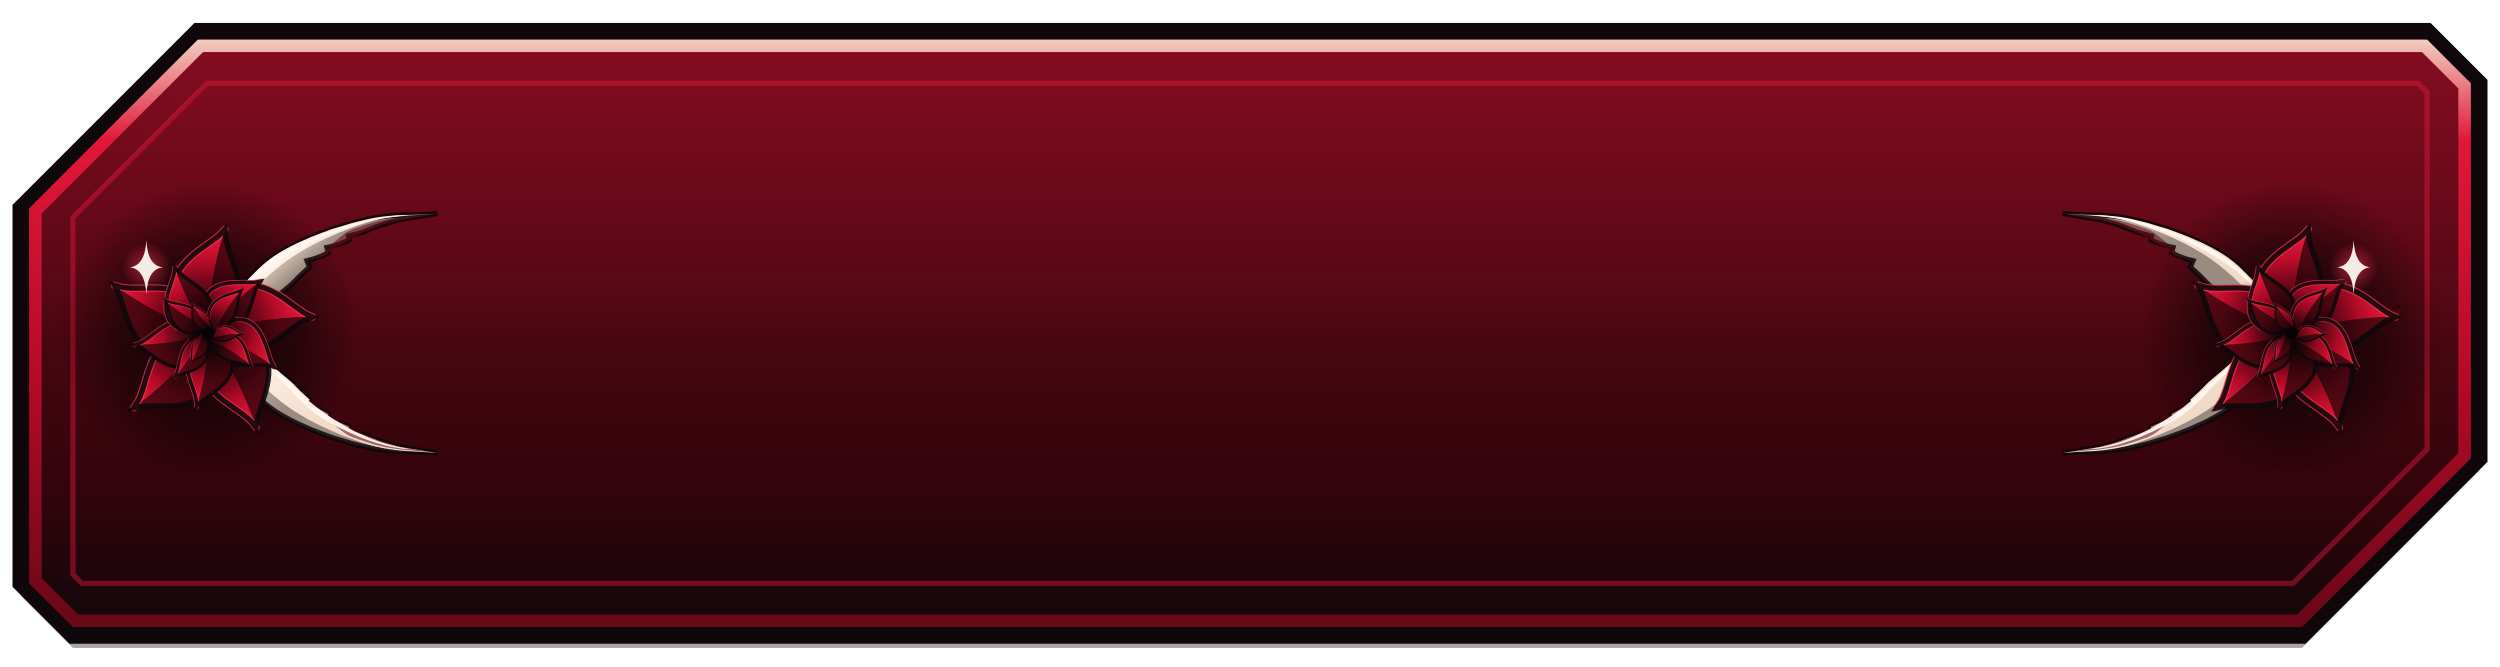
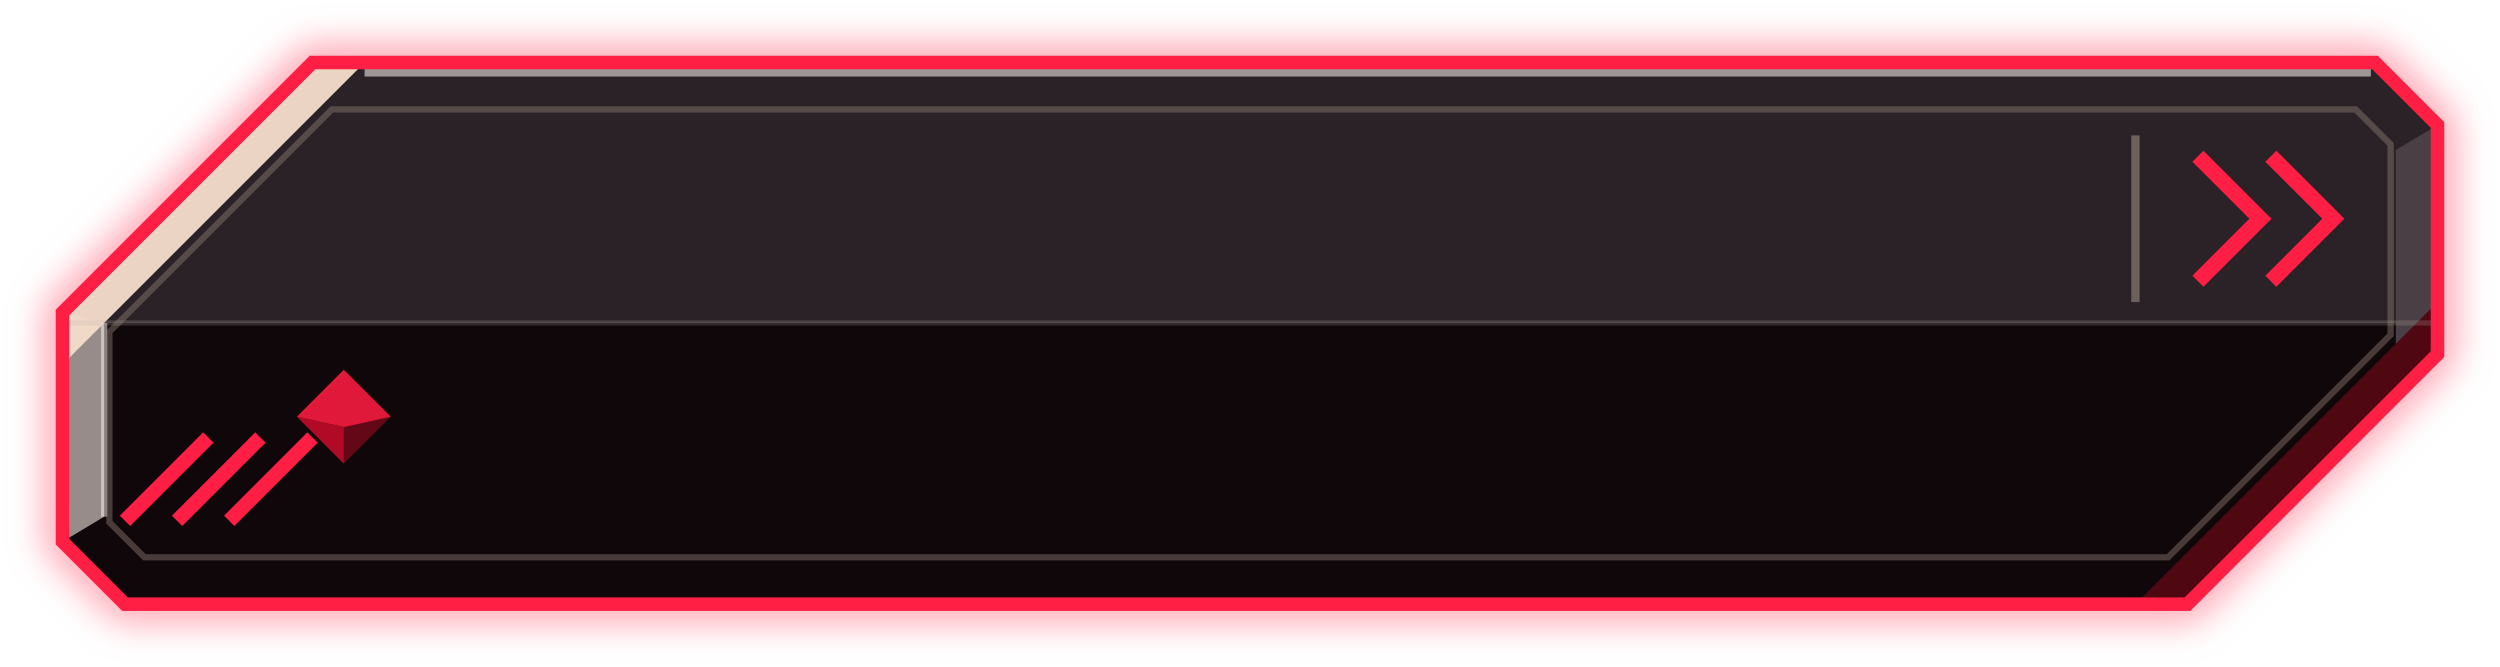
- <svg xmlns="http://www.w3.org/2000/svg" viewBox="0 0 240 64" width="240" height="64" fill="none">
+ <svg xmlns="http://www.w3.org/2000/svg" viewBox="0 0 240 64" width="240" height="64">
  <defs>
-     <linearGradient id="ruinous-button-plate-body1" gradientUnits="userSpaceOnUse" x1="0" y1="3" x2="0" y2="61">
-       <stop offset="0" stop-color="#640817" />
-       <stop offset="0.42" stop-color="#4f0712" />
-       <stop offset="0.75" stop-color="#34040c" />
-       <stop offset="1" stop-color="#10070a" />
-     </linearGradient>
-     <linearGradient id="ruinous-button-plate-sheen2" gradientUnits="userSpaceOnUse" x1="0" y1="3" x2="0" y2="34">
-       <stop offset="0" stop-color="#e0183a" stop-opacity="0.28" />
-       <stop offset="1" stop-color="#e0183a" stop-opacity="0" />
-     </linearGradient>
-     <linearGradient id="ruinous-button-plate-rim3" gradientUnits="userSpaceOnUse" x1="0" y1="3" x2="0" y2="61">
-       <stop offset="0" stop-color="#f4dccb" />
-       <stop offset="0.18" stop-color="#e0183a" />
-       <stop offset="0.6" stop-color="#b10a27" />
-       <stop offset="1" stop-color="#640817" />
-     </linearGradient>
-     <radialGradient id="ruinous-button-plate-pool" cx="0.5" cy="0.5" r="0.5">
-       <stop offset="0" stop-color="#070304" stop-opacity="0.85" />
-       <stop offset="0.55" stop-color="#070304" stop-opacity="0.55" />
-       <stop offset="1" stop-color="#070304" stop-opacity="0" />
-     </radialGradient>
-     <linearGradient id="ruinous-button-plate-bl4" gradientUnits="userSpaceOnUse" x1="29.29" y1="21.89" x2="34.07" y2="27.4">
-       <stop offset="0" stop-color="#fff7f0" />
-       <stop offset="0.55" stop-color="#f4dccb" />
-       <stop offset="1" stop-color="#e8d6c4" />
-     </linearGradient>
-     <linearGradient id="ruinous-button-plate-bs5" gradientUnits="userSpaceOnUse" x1="29.29" y1="21.89" x2="34.07" y2="27.4">
-       <stop offset="0" stop-color="#e8d6c4" />
-       <stop offset="0.4" stop-color="#9a8a80" />
-       <stop offset="1" stop-color="#9a8a80" />
-     </linearGradient>
-     <linearGradient id="ruinous-button-plate-bl6" gradientUnits="userSpaceOnUse" x1="23.7" y1="30.98" x2="37.78" y2="47.17">
-       <stop offset="0" stop-color="#fff7f0" />
-       <stop offset="0.55" stop-color="#f4dccb" />
-       <stop offset="1" stop-color="#e8d6c4" />
-     </linearGradient>
-     <linearGradient id="ruinous-button-plate-bs7" gradientUnits="userSpaceOnUse" x1="23.7" y1="30.98" x2="37.78" y2="47.17">
-       <stop offset="0" stop-color="#e8d6c4" />
-       <stop offset="0.4" stop-color="#9a8a80" />
-       <stop offset="1" stop-color="#9a8a80" />
-     </linearGradient>
-     <linearGradient id="ruinous-button-plate-pg-lit" x1="0" y1="1" x2="0" y2="0">
-       <stop offset="0" stop-color="#34040c" />
-       <stop offset="0.3" stop-color="#640817" />
-       <stop offset="0.66" stop-color="#b10a27" />
-       <stop offset="0.9" stop-color="#e0183a" />
-       <stop offset="1" stop-color="#ff3653" />
-     </linearGradient>
-     <linearGradient id="ruinous-button-plate-pg-shd" x1="0" y1="1" x2="0" y2="0">
-       <stop offset="0" stop-color="#070304" />
-       <stop offset="0.35" stop-color="#34040c" />
-       <stop offset="0.75" stop-color="#4f0712" />
-       <stop offset="1" stop-color="#640817" />
-     </linearGradient>
-     <path id="ruinous-button-plate-bl" d="M0 0Q-9.64-7.37-14.17-11.26T-22.23-19.2T-28.09-27.36T-31.59-35.58T-32.71-43.72T-31.58-51.63Q-30.47-55.51-28.39-59.21T-23.39-66.38T-16.93-73.11T-9.41-79.39T-1.33-85.3T6.62-91.01Q10.46-93.85 13.23-96.92L16-100Q13.8-92.86 12.78-89.29T10.82-82.14T9.02-75T7.39-67.86T5.92-60.71T4.61-53.57Q4-50 3.47-46.43T2.49-39.29T1.67-32.14T1.02-25T0.53-17.86T0.2-10.71Q0.08-7.14 0.04-3.57L0 0Z" />
-     <path id="ruinous-button-plate-br" d="M0 0Q0.08-7.14 0.2-10.71T0.53-17.86T1.02-25T1.67-32.14T2.49-39.29T3.47-46.43Q4-50 4.61-53.57T5.92-60.71T7.39-67.86T9.02-75T10.82-82.14T12.78-89.29Q13.8-92.86 14.9-96.43L16-100Q16.21-92.14 17.23-88.04T19.61-79.86T22.36-71.82T25-64.06T27.14-56.61T28.51-49.49Q28.96-46.01 28.85-42.66T27.98-36.08T25.76-29.65T22.1-23.29T17.01-16.88T10.62-10.32Q7.12-6.98 3.56-3.49L0 0Z" />
-     <path id="ruinous-button-plate-bo" d="M0 0Q-9.64-7.37-14.17-11.26T-22.23-19.2T-28.09-27.36T-31.59-35.58T-32.71-43.72T-31.58-51.63Q-30.47-55.51-28.39-59.21T-23.39-66.38T-16.93-73.11T-9.41-79.39T-1.33-85.3T6.62-91.01Q10.46-93.85 13.23-96.92L16-100Q16.21-92.14 17.23-88.04T19.61-79.86T22.36-71.82T25-64.06T27.14-56.61T28.51-49.49Q28.96-46.01 28.85-42.66T27.98-36.08T25.76-29.65T22.1-23.29T17.01-16.88T10.62-10.32Q7.12-6.98 3.56-3.49L0 0Z" stroke="#10070a" stroke-width="5" stroke-opacity="0.9" />
-     <g id="ruinous-button-plate-ba">
-       <use href="#ruinous-button-plate-bl" fill="url(#ruinous-button-plate-pg-lit)" />
-       <use href="#ruinous-button-plate-br" fill="url(#ruinous-button-plate-pg-shd)" />
-       <path d="M-30.44-31.47Q-32.73-39.69-32.71-43.72T-31.58-51.63T-28.39-59.21T-23.39-66.38T-16.93-73.11T-9.41-79.39Q-5.43-82.42-1.33-85.3T6.62-91.01T13.23-96.92L16-100" stroke="#ff3653" stroke-width="7" stroke-opacity="0.75" stroke-linecap="round" />
-       <use href="#ruinous-button-plate-bo" />
-     </g>
-     <g id="ruinous-button-plate-bb">
-       <use href="#ruinous-button-plate-bl" fill="url(#ruinous-button-plate-pg-shd)" />
-       <use href="#ruinous-button-plate-br" fill="url(#ruinous-button-plate-pg-lit)" />
-       <path d="M24.3-26.47Q27.22-32.84 27.98-36.08T28.85-42.66T28.51-49.49T27.14-56.61T25-64.06T22.36-71.82Q20.96-75.78 19.61-79.86T17.23-88.04T16.11-96.07L16-100" stroke="#ff3653" stroke-width="7" stroke-opacity="0.75" stroke-linecap="round" />
-       <use href="#ruinous-button-plate-bo" />
-     </g>
-     <radialGradient id="ruinous-button-plate-occl" cx="0.5" cy="0.5" r="0.5">
-       <stop offset="0" stop-color="#070304" stop-opacity="0.55" />
-       <stop offset="0.6" stop-color="#070304" stop-opacity="0.3" />
-       <stop offset="1" stop-color="#070304" stop-opacity="0" />
-     </radialGradient>
-     <path id="ruinous-button-plate-sl" d="M0 0Q-6.66-7.34-10.03-11.21T-16.12-19.1T-20.72-27.23T-23.57-35.46T-24.58-43.65T-23.77-51.64Q-22.91-55.58-21.21-59.34T-17.06-66.63T-11.53-73.46T-4.89-79.81T2.51-85.72T10.12-91.34Q13.91-94.1 16.95-97.05L20-100Q17.24-92.86 15.97-89.29T13.52-82.14T11.28-75T9.23-67.86T7.4-60.71T5.77-53.57Q5-50 4.34-46.43T3.11-39.29T2.09-32.14T1.28-25T0.66-17.86T0.26-10.71Q0.1-7.14 0.05-3.57L0 0Z" />
-     <path id="ruinous-button-plate-sr" d="M0 0Q0.1-7.14 0.26-10.71T0.66-17.86T1.28-25T2.09-32.14T3.11-39.29T4.34-46.43Q5-50 5.77-53.57T7.4-60.71T9.23-67.86T11.28-75T13.52-82.14T15.97-89.29Q17.24-92.86 18.62-96.43L20-100Q19.47-92.03 19.87-87.92T20.86-79.76T22.05-71.79T23.08-64.12T23.71-56.77T23.75-49.73Q23.61-46.28 23.07-42.95T21.57-36.38T19.2-29.93T15.94-23.51T11.85-17.03T7.11-10.39Q4.61-7.01 2.3-3.51L0 0Z" />
-     <path id="ruinous-button-plate-so" d="M0 0Q-6.66-7.34-10.03-11.21T-16.12-19.1T-20.72-27.23T-23.57-35.46T-24.58-43.65T-23.77-51.64Q-22.91-55.58-21.21-59.34T-17.06-66.63T-11.53-73.46T-4.89-79.81T2.51-85.72T10.12-91.34Q13.91-94.1 16.95-97.05L20-100Q19.47-92.03 19.87-87.92T20.86-79.76T22.05-71.79T23.08-64.12T23.71-56.77T23.75-49.73Q23.61-46.28 23.07-42.95T21.57-36.38T19.2-29.93T15.94-23.51T11.85-17.03T7.11-10.39Q4.61-7.01 2.3-3.51L0 0Z" stroke="#10070a" stroke-width="5" stroke-opacity="0.9" />
-     <g id="ruinous-button-plate-sa">
-       <use href="#ruinous-button-plate-sl" fill="url(#ruinous-button-plate-pg-lit)" />
-       <use href="#ruinous-button-plate-sr" fill="url(#ruinous-button-plate-pg-shd)" />
-       <path d="M-22.6-31.34Q-24.54-39.58-24.58-43.65T-23.77-51.64T-21.21-59.34T-17.06-66.63T-11.53-73.46T-4.89-79.81Q-1.32-82.87 2.51-85.72T10.12-91.34T16.95-97.05L20-100" stroke="#ff3653" stroke-width="7" stroke-opacity="0.75" stroke-linecap="round" />
-       <use href="#ruinous-button-plate-so" />
-     </g>
-     <g id="ruinous-button-plate-sb">
-       <use href="#ruinous-button-plate-sl" fill="url(#ruinous-button-plate-pg-shd)" />
-       <use href="#ruinous-button-plate-sr" fill="url(#ruinous-button-plate-pg-lit)" />
-       <path d="M17.79-26.73Q20.61-33.13 21.57-36.38T23.07-42.95T23.75-49.73T23.71-56.77T23.08-64.12T22.05-71.79Q21.46-75.71 20.86-79.76T19.87-87.92T19.73-96.02L20-100" stroke="#ff3653" stroke-width="7" stroke-opacity="0.75" stroke-linecap="round" />
-       <use href="#ruinous-button-plate-so" />
-     </g>
-     <radialGradient id="ruinous-button-plate-glint" cx="0.5" cy="0.5" r="0.5">
-       <stop offset="0" stop-color="#fff7f0" stop-opacity="0.9" />
-       <stop offset="0.25" stop-color="#ff3653" stop-opacity="0.45" />
-       <stop offset="1" stop-color="#ff3653" stop-opacity="0" />
-     </radialGradient>
-     <linearGradient id="ruinous-button-plate-bl8" gradientUnits="userSpaceOnUse" x1="202.22" y1="16.83" x2="216.3" y2="33.02">
-       <stop offset="0" stop-color="#fff7f0" />
-       <stop offset="0.55" stop-color="#f4dccb" />
-       <stop offset="1" stop-color="#e8d6c4" />
-     </linearGradient>
-     <linearGradient id="ruinous-button-plate-bs9" gradientUnits="userSpaceOnUse" x1="202.22" y1="16.83" x2="216.3" y2="33.02">
-       <stop offset="0" stop-color="#e8d6c4" />
-       <stop offset="0.4" stop-color="#9a8a80" />
-       <stop offset="1" stop-color="#9a8a80" />
-     </linearGradient>
-     <linearGradient id="ruinous-button-plate-bl10" gradientUnits="userSpaceOnUse" x1="205.93" y1="36.6" x2="210.71" y2="42.11">
-       <stop offset="0" stop-color="#fff7f0" />
-       <stop offset="0.55" stop-color="#f4dccb" />
-       <stop offset="1" stop-color="#e8d6c4" />
-     </linearGradient>
-     <linearGradient id="ruinous-button-plate-bs11" gradientUnits="userSpaceOnUse" x1="205.93" y1="36.6" x2="210.71" y2="42.11">
-       <stop offset="0" stop-color="#e8d6c4" />
-       <stop offset="0.4" stop-color="#9a8a80" />
-       <stop offset="1" stop-color="#9a8a80" />
-     </linearGradient>
+     <filter id="ruinous-button-plate-glow" filterUnits="userSpaceOnUse" x="-10" y="-10" width="260" height="84" color-interpolation-filters="sRGB">
+       <feGaussianBlur stdDeviation="1.8" />
+     </filter>
  </defs>
-   <path d="M19 3L233 3L238 8L238 44L221 61L7 61L2 56L2 20Z" fill="#070304" fill-opacity="0.35" transform="translate(0 1.2)" />
-   <path d="M19 3L233 3L238 8L238 44L221 61L7 61L2 56L2 20Z" fill="url(#ruinous-button-plate-body1)" stroke="#10070a" stroke-width="1.6" stroke-linejoin="miter" />
-   <path d="M19.27 4.6L232.73 4.6L236.4 8.27L236.4 34L3.6 34L3.6 20.27Z" fill="url(#ruinous-button-plate-sheen2)" />
-   <path d="M19.24 4.4L232.76 4.4L236.6 8.24L236.6 43.76L220.76 59.6L7.24 59.6L3.4 55.76L3.4 20.24Z" stroke="url(#ruinous-button-plate-rim3)" stroke-width="1.2" stroke-linejoin="miter" />
-   <path d="M19.86 8L232.14 8L233 8.86L233 43.14L220.14 56L7.86 56L7 55.14L7 20.86Z" stroke="#e0183a" stroke-width="0.5" stroke-opacity="0.45" stroke-linejoin="miter" />
-   <circle cx="20" cy="32" r="14.4" fill="url(#ruinous-button-plate-pool)" />
-   <path d="M20.8 30.17Q21.41 29.51 21.71 29.17T22.31 28.49T22.92 27.81T23.54 27.12T24.18 26.45T24.85 25.78Q25.19 25.45 25.56 25.15T26.34 24.57T27.18 24.05T28.03 23.59T28.9 23.18T29.77 22.79Q30.2 22.61 30.64 22.45T31.52 22.12T32.41 21.83T33.31 21.56T34.2 21.31T35.11 21.09Q35.56 20.98 36.02 20.9T36.95 20.77T37.88 20.68T38.8 20.64T39.72 20.62T40.63 20.59Q41.09 20.57 41.54 20.54L42 20.5Q41.1 20.65 40.64 20.72T39.74 20.87T38.84 21.02T37.95 21.21T37.08 21.45T36.24 21.73Q35.82 21.89 35.71 21.94L35.59 21.99Q35.08 22.2 34.81 22.29T34.28 22.45T33.73 22.6L33.46 22.66L33.51 23.04L33.51 23.04Q33 23.28 32.74 23.37T32.21 23.55T31.67 23.7L31.39 23.76L31.53 24.26L31.53 24.26Q31.05 24.52 30.8 24.62T30.28 24.81T29.74 24.96L29.47 25.03L29.72 25.64Q29.14 26.16 28.84 26.45T28.27 27.03T27.66 27.59T27.01 28.13T26.36 28.7T25.69 29.28Q25.35 29.58 25 29.87T24.3 30.47T23.58 31.06T22.84 31.65L22.46 31.94Z" fill="url(#ruinous-button-plate-bs5)" stroke="#10070a" stroke-width="0.5" stroke-opacity="0.85" stroke-miterlimit="10" />
-   <path d="M20.8 30.17Q21.41 29.51 21.71 29.17T22.31 28.49T22.92 27.81T23.54 27.12T24.18 26.45T24.85 25.78Q25.19 25.45 25.56 25.15T26.34 24.57T27.18 24.05T28.03 23.59T28.9 23.18T29.77 22.79Q30.2 22.61 30.64 22.45T31.52 22.12T32.41 21.83T33.31 21.56T34.2 21.31T35.11 21.09Q35.56 20.98 36.02 20.9T36.95 20.77T37.88 20.68T38.8 20.64T39.72 20.62T40.63 20.59Q41.09 20.57 41.54 20.54L42 20.5Q41.09 20.59 40.63 20.61T39.72 20.66T38.81 20.71T37.89 20.8T36.98 20.94T36.09 21.13Q35.64 21.24 35.2 21.38T34.33 21.67T33.47 21.98T32.61 22.31T31.77 22.67T30.93 23.05Q30.52 23.25 30.11 23.46T29.31 23.9T28.52 24.37T27.75 24.87T27.01 25.42T26.3 26Q25.95 26.3 25.61 26.61T24.95 27.24T24.29 27.88T23.65 28.53T23.01 29.18T22.36 29.83Q22.03 30.15 21.7 30.46L21.37 30.77Z" fill="url(#ruinous-button-plate-bl4)" />
-   <path d="M30.25 25.2Q30.63 24.91 30.83 24.76T31.23 24.47T31.64 24.19T32.06 23.91T32.49 23.64T32.92 23.38Q33.13 23.25 33.35 23.13T33.8 22.89T34.24 22.65T34.7 22.42T35.15 22.2T35.61 21.98Q35.84 21.88 36.07 21.79T36.54 21.61T37.02 21.46T37.5 21.32T38 21.2T38.5 21.09Q38.75 21.04 39 20.99T39.51 20.9T40.02 20.82T40.53 20.74T41.04 20.66L41.3 20.62Q41.3 20.62 41.04 20.63T40.52 20.67T40.01 20.71T39.5 20.76T38.98 20.8T38.47 20.86Q38.22 20.89 37.96 20.92T37.45 21T36.95 21.09T36.45 21.19T35.95 21.32T35.46 21.47Q35.21 21.55 34.97 21.63T34.48 21.8T34 21.97T33.53 22.17T33.08 22.44T32.66 22.76Q32.45 22.93 32.25 23.1T31.86 23.46T31.47 23.83T31.1 24.21T30.75 24.6T30.41 25.01L30.25 25.21Z" fill="#640817" fill-opacity="0.55" />
-   <path d="M22.79 28.17Q23.55 27.33 23.94 26.91T24.75 26.09T25.62 25.3T26.59 24.59T27.61 23.99T28.67 23.45Q29.2 23.2 29.73 22.97T30.8 22.52T31.88 22.12T32.97 21.76T34.07 21.43T35.18 21.14Q35.74 21 36.31 20.91T37.45 20.76T38.58 20.68L39.15 20.65Q39.16 20.7 38.59 20.75T37.46 20.85T36.34 21.03T35.23 21.29T34.14 21.61T33.06 21.97Q32.52 22.15 31.99 22.36T30.93 22.79T29.89 23.26T28.86 23.78T27.85 24.35T26.86 24.95Q26.36 25.26 25.89 25.61T24.98 26.33T24.1 27.08T23.23 27.81L22.79 28.17Z" fill="#fff7f0" fill-opacity="0.95" />
-   <path d="M20.8 33.83Q21.41 34.49 21.71 34.83T22.31 35.51T22.92 36.19T23.54 36.88T24.18 37.55T24.85 38.22Q25.19 38.55 25.56 38.85T26.34 39.43T27.18 39.95T28.03 40.41T28.9 40.82T29.77 41.21Q30.2 41.39 30.64 41.55T31.52 41.88T32.41 42.17T33.31 42.44T34.2 42.69T35.11 42.91Q35.56 43.02 36.02 43.1T36.95 43.23T37.88 43.32T38.8 43.36T39.72 43.38T40.63 43.41Q41.09 43.43 41.54 43.46L42 43.5Q41.1 43.35 40.64 43.28T39.74 43.13T38.84 42.98T37.95 42.79T37.08 42.55T36.24 42.27Q35.82 42.11 35.71 42.06L35.59 42.01Q35.08 41.8 34.81 41.71T34.28 41.55T33.73 41.4L33.46 41.34L33.51 40.96L33.51 40.96Q33 40.72 32.74 40.63T32.21 40.45T31.67 40.3L31.39 40.24L31.53 39.74L31.53 39.74Q31.05 39.48 30.8 39.38T30.28 39.19T29.74 39.04L29.47 38.97L29.72 38.36Q29.14 37.84 28.84 37.55T28.27 36.97T27.66 36.41T27.01 35.87T26.36 35.3T25.69 34.72Q25.35 34.42 25 34.13T24.3 33.53T23.58 32.94T22.84 32.35L22.46 32.06Z" fill="url(#ruinous-button-plate-bs7)" stroke="#10070a" stroke-width="0.5" stroke-opacity="0.85" stroke-miterlimit="10" />
-   <path d="M21.37 33.23Q22.03 33.85 22.36 34.17T23.01 34.82T23.65 35.47T24.29 36.12T24.95 36.76T25.61 37.39Q25.95 37.7 26.3 38T27.01 38.58T27.75 39.13T28.52 39.63T29.31 40.1T30.11 40.54Q30.52 40.75 30.93 40.95T31.77 41.33T32.61 41.69T33.47 42.02T34.33 42.33T35.2 42.62Q35.64 42.76 36.09 42.87T36.98 43.06T37.89 43.2T38.81 43.29T39.72 43.34T40.63 43.39Q41.09 43.41 41.55 43.46L42 43.5Q41.1 43.35 40.64 43.28T39.74 43.13T38.84 42.98T37.95 42.79T37.08 42.55T36.24 42.27Q35.82 42.11 35.71 42.06L35.59 42.01Q35.08 41.8 34.81 41.71T34.28 41.55T33.73 41.4L33.46 41.34L33.51 40.96L33.51 40.96Q33 40.72 32.74 40.63T32.21 40.45T31.67 40.3L31.39 40.24L31.53 39.74L31.53 39.74Q31.05 39.48 30.8 39.38T30.28 39.19T29.74 39.04L29.47 38.97L29.72 38.36Q29.14 37.84 28.84 37.55T28.27 36.97T27.66 36.41T27.01 35.87T26.36 35.3T25.69 34.72Q25.35 34.42 25 34.13T24.3 33.53T23.58 32.94T22.84 32.35L22.46 32.06Z" fill="url(#ruinous-button-plate-bl6)" />
-   <path d="M30.25 38.8Q30.63 39.09 30.83 39.24T31.23 39.53T31.64 39.81T32.06 40.09T32.49 40.36T32.92 40.62Q33.13 40.75 33.35 40.87T33.8 41.11T34.24 41.35T34.7 41.58T35.15 41.8T35.61 42.02Q35.84 42.12 36.07 42.21T36.54 42.39T37.02 42.54T37.5 42.68T38 42.8T38.5 42.91Q38.75 42.96 39 43.01T39.51 43.1T40.02 43.18T40.53 43.26T41.04 43.34L41.3 43.38Q41.3 43.38 41.04 43.37T40.52 43.33T40.01 43.29T39.5 43.24T38.98 43.2T38.47 43.14Q38.22 43.11 37.96 43.08T37.45 43T36.95 42.91T36.45 42.81T35.95 42.68T35.46 42.53Q35.21 42.45 34.97 42.37T34.48 42.2T34 42.03T33.53 41.83T33.08 41.56T32.66 41.24Q32.45 41.07 32.25 40.9T31.86 40.54T31.47 40.17T31.1 39.79T30.75 39.4T30.41 38.99L30.25 38.79Z" fill="#640817" fill-opacity="0.55" />
-   <path d="M24.63 34.01Q25.49 34.74 25.9 35.1T26.72 35.81T27.52 36.49T28.28 37.19T29.01 37.91T29.8 38.61Q30.21 38.96 30.65 39.28T31.54 39.92T32.47 40.51T33.43 41.07T34.42 41.58T35.43 42.04Q35.94 42.26 36.46 42.43T37.53 42.74T38.62 42.97L39.17 43.07Q39.17 43.15 38.61 43.07T37.5 42.88T36.42 42.61T35.36 42.27T34.32 41.86T33.3 41.41Q32.79 41.17 32.3 40.92T31.32 40.39T30.39 39.78T29.53 39.08T28.73 38.34T27.99 37.56Q27.64 37.16 27.26 36.8T26.5 36.05T25.74 35.27T25 34.44L24.63 34.01Z" fill="#fff7f0" fill-opacity="0.95" />
-   <use href="#ruinous-button-plate-ba" transform="translate(20 32) rotate(0) scale(0.1 0.1)" />
-   <use href="#ruinous-button-plate-ba" transform="translate(20 32) rotate(72) scale(0.1 0.1)" />
-   <use href="#ruinous-button-plate-bb" transform="translate(20 32) rotate(144) scale(0.1 0.1)" />
-   <use href="#ruinous-button-plate-bb" transform="translate(20 32) rotate(216) scale(0.1 0.1)" />
-   <use href="#ruinous-button-plate-bb" transform="translate(20 32) rotate(288) scale(0.1 0.1)" />
-   <circle cx="20" cy="32" r="6.75" fill="url(#ruinous-button-plate-occl)" />
-   <use href="#ruinous-button-plate-ba" transform="translate(20 32) rotate(36) scale(0.07 0.07)" />
-   <use href="#ruinous-button-plate-ba" transform="translate(20 32) rotate(108) scale(0.07 0.07)" />
-   <use href="#ruinous-button-plate-bb" transform="translate(20 32) rotate(180) scale(0.07 0.07)" />
-   <use href="#ruinous-button-plate-bb" transform="translate(20 32) rotate(252) scale(0.07 0.07)" />
-   <use href="#ruinous-button-plate-ba" transform="translate(20 32) rotate(324) scale(0.07 0.07)" />
-   <circle cx="20" cy="32" r="4.38" fill="url(#ruinous-button-plate-occl)" />
-   <use href="#ruinous-button-plate-sa" transform="translate(20.54 32.2) rotate(20) scale(0.05 0.05)" />
-   <use href="#ruinous-button-plate-sa" transform="translate(19.8 32.54) rotate(110) scale(0.05 0.05)" />
-   <use href="#ruinous-button-plate-sb" transform="translate(19.46 31.8) rotate(200) scale(0.05 0.05)" />
-   <use href="#ruinous-button-plate-sb" transform="translate(20.2 31.46) rotate(290) scale(0.05 0.05)" />
-   <circle cx="20" cy="32" r="2.55" fill="url(#ruinous-button-plate-occl)" />
-   <use href="#ruinous-button-plate-sa" transform="translate(20.2 32.54) rotate(70) scale(0.03 0.03)" />
-   <use href="#ruinous-button-plate-sb" transform="translate(19.43 31.9) rotate(190) scale(0.03 0.03)" />
-   <use href="#ruinous-button-plate-sb" transform="translate(20.37 31.56) rotate(310) scale(0.03 0.03)" />
-   <circle cx="20" cy="32" r="0.58" fill="#070304" />
-   <g opacity="0.95">
-     <circle cx="14.05" cy="25.66" r="2.34" fill="url(#ruinous-button-plate-glint)" />
-     <path d="M14.05 23.06Q14.17 25.54 15.66 25.66Q14.17 25.79 14.05 28.26Q13.92 25.79 12.44 25.66Q13.92 25.54 14.05 23.06Z" fill="#fff7f0" />
+   <g filter="url(#ruinous-button-plate-glow)" opacity="0.55">
+     <path d="M30 6L228 6L234 12L234 34L210 58L12 58L6 52L6 30Z" fill="none" stroke="#ff3653" stroke-width="2.86" stroke-linejoin="miter" stroke-miterlimit="10" />
+     <polyline points="211,15 217,21 211,27" fill="none" stroke="#ff3653" stroke-width="3" stroke-linejoin="miter" stroke-miterlimit="10" />
+     <polyline points="218,15 224,21 218,27" fill="none" stroke="#ff3653" stroke-width="3" stroke-linejoin="miter" stroke-miterlimit="10" />
+     <polyline points="12,50 20,42" fill="none" stroke="#ff3653" stroke-width="2.8" stroke-linejoin="miter" stroke-miterlimit="10" />
+     <polyline points="17,50 25,42" fill="none" stroke="#ff3653" stroke-width="2.8" stroke-linejoin="miter" stroke-miterlimit="10" />
+     <polyline points="22,50 30,42" fill="none" stroke="#ff3653" stroke-width="2.8" stroke-linejoin="miter" stroke-miterlimit="10" />
  </g>
-   <circle cx="220" cy="32" r="14.4" fill="url(#ruinous-button-plate-pool)" />
-   <path d="M219.2 30.17Q218.59 29.51 218.29 29.17T217.69 28.49T217.08 27.81T216.46 27.12T215.82 26.45T215.15 25.78Q214.81 25.45 214.44 25.15T213.66 24.57T212.82 24.05T211.97 23.59T211.1 23.18T210.23 22.79Q209.8 22.61 209.36 22.45T208.48 22.12T207.59 21.83T206.69 21.56T205.8 21.31T204.89 21.09Q204.44 20.98 203.98 20.9T203.05 20.77T202.12 20.68T201.2 20.64T200.28 20.62T199.37 20.59Q198.91 20.57 198.46 20.54L198 20.5Q198.9 20.65 199.36 20.72T200.26 20.87T201.16 21.02T202.05 21.21T202.92 21.45T203.76 21.73Q204.18 21.89 204.29 21.94L204.41 21.99Q204.92 22.2 205.19 22.29T205.72 22.45T206.27 22.6L206.54 22.66L206.49 23.04L206.49 23.04Q207 23.28 207.26 23.37T207.79 23.55T208.33 23.7L208.61 23.76L208.47 24.26L208.47 24.26Q208.95 24.52 209.2 24.62T209.72 24.81T210.26 24.96L210.53 25.03L210.28 25.64Q210.86 26.16 211.16 26.45T211.73 27.03T212.34 27.59T212.99 28.13T213.64 28.7T214.31 29.28Q214.65 29.58 215 29.87T215.7 30.47T216.42 31.06T217.16 31.65L217.54 31.94Z" fill="url(#ruinous-button-plate-bs9)" stroke="#10070a" stroke-width="0.5" stroke-opacity="0.85" stroke-miterlimit="10" />
-   <path d="M219.2 30.17Q218.59 29.51 218.29 29.17T217.69 28.49T217.08 27.81T216.46 27.12T215.82 26.45T215.15 25.78Q214.81 25.45 214.44 25.15T213.66 24.57T212.82 24.05T211.97 23.59T211.1 23.18T210.23 22.79Q209.8 22.61 209.36 22.45T208.48 22.12T207.59 21.83T206.69 21.56T205.8 21.31T204.89 21.09Q204.44 20.98 203.98 20.9T203.05 20.77T202.12 20.68T201.2 20.64T200.28 20.62T199.37 20.59Q198.91 20.57 198.46 20.54L198 20.5Q198.91 20.59 199.37 20.61T200.28 20.66T201.19 20.71T202.11 20.8T203.02 20.94T203.91 21.13Q204.36 21.24 204.8 21.38T205.67 21.67T206.53 21.98T207.39 22.31T208.23 22.67T209.07 23.05Q209.48 23.25 209.89 23.46T210.69 23.9T211.48 24.37T212.25 24.87T212.99 25.42T213.7 26Q214.05 26.3 214.39 26.61T215.05 27.24T215.71 27.88T216.35 28.53T216.99 29.18T217.64 29.83Q217.97 30.15 218.3 30.46L218.63 30.77Z" fill="url(#ruinous-button-plate-bl8)" />
-   <path d="M209.75 25.2Q209.37 24.91 209.17 24.76T208.77 24.47T208.36 24.19T207.94 23.91T207.51 23.64T207.08 23.38Q206.87 23.25 206.65 23.13T206.2 22.89T205.76 22.65T205.3 22.42T204.85 22.2T204.39 21.98Q204.16 21.88 203.93 21.79T203.46 21.61T202.98 21.46T202.5 21.32T202 21.2T201.5 21.09Q201.25 21.04 201 20.99T200.49 20.9T199.98 20.82T199.47 20.74T198.96 20.66L198.7 20.62Q198.7 20.62 198.96 20.63T199.48 20.67T199.99 20.71T200.5 20.76T201.02 20.8T201.53 20.86Q201.78 20.89 202.04 20.92T202.55 21T203.05 21.09T203.55 21.19T204.05 21.32T204.54 21.47Q204.79 21.55 205.03 21.63T205.52 21.8T206 21.97T206.47 22.17T206.92 22.44T207.34 22.76Q207.55 22.93 207.75 23.1T208.14 23.46T208.53 23.83T208.9 24.21T209.25 24.6T209.59 25.01L209.75 25.21Z" fill="#640817" fill-opacity="0.55" />
-   <path d="M217.21 28.17Q216.45 27.33 216.06 26.91T215.25 26.09T214.38 25.3T213.41 24.59T212.39 23.99T211.33 23.45Q210.8 23.2 210.27 22.97T209.2 22.52T208.12 22.12T207.03 21.76T205.93 21.43T204.82 21.14Q204.26 21 203.69 20.91T202.55 20.76T201.42 20.68L200.85 20.65Q200.84 20.7 201.41 20.75T202.54 20.85T203.66 21.03T204.77 21.29T205.86 21.61T206.94 21.97Q207.48 22.15 208.01 22.36T209.07 22.79T210.11 23.26T211.14 23.78T212.15 24.35T213.14 24.95Q213.64 25.26 214.11 25.61T215.02 26.33T215.9 27.08T216.77 27.81L217.21 28.17Z" fill="#fff7f0" fill-opacity="0.95" />
-   <path d="M219.2 33.83Q218.59 34.49 218.29 34.83T217.69 35.51T217.08 36.19T216.46 36.88T215.82 37.55T215.15 38.22Q214.81 38.55 214.44 38.85T213.66 39.43T212.82 39.95T211.97 40.41T211.1 40.82T210.23 41.21Q209.8 41.39 209.36 41.55T208.48 41.88T207.59 42.17T206.69 42.44T205.8 42.69T204.89 42.91Q204.44 43.02 203.98 43.1T203.05 43.23T202.12 43.32T201.2 43.36T200.28 43.38T199.37 43.41Q198.91 43.43 198.46 43.46L198 43.5Q198.9 43.35 199.36 43.28T200.26 43.13T201.16 42.98T202.05 42.79T202.92 42.55T203.76 42.27Q204.18 42.11 204.29 42.06L204.41 42.01Q204.92 41.8 205.19 41.71T205.72 41.55T206.27 41.4L206.54 41.34L206.49 40.96L206.49 40.96Q207 40.72 207.26 40.63T207.79 40.45T208.33 40.3L208.61 40.24L208.47 39.74L208.47 39.74Q208.95 39.48 209.2 39.38T209.72 39.19T210.26 39.04L210.53 38.97L210.28 38.36Q210.86 37.84 211.16 37.55T211.73 36.97T212.34 36.41T212.99 35.87T213.64 35.3T214.31 34.72Q214.65 34.42 215 34.13T215.7 33.53T216.42 32.94T217.16 32.35L217.54 32.06Z" fill="url(#ruinous-button-plate-bs11)" stroke="#10070a" stroke-width="0.5" stroke-opacity="0.85" stroke-miterlimit="10" />
-   <path d="M218.63 33.23Q217.97 33.85 217.64 34.17T216.99 34.82T216.35 35.47T215.71 36.12T215.05 36.76T214.39 37.39Q214.05 37.7 213.7 38T212.99 38.58T212.25 39.13T211.48 39.63T210.69 40.1T209.89 40.54Q209.48 40.75 209.07 40.95T208.23 41.33T207.39 41.69T206.53 42.02T205.67 42.33T204.8 42.62Q204.36 42.76 203.91 42.87T203.02 43.06T202.11 43.2T201.19 43.29T200.28 43.34T199.37 43.39Q198.91 43.41 198.45 43.46L198 43.5Q198.9 43.35 199.36 43.28T200.26 43.13T201.16 42.98T202.05 42.79T202.92 42.55T203.76 42.27Q204.18 42.11 204.29 42.06L204.41 42.01Q204.92 41.8 205.19 41.71T205.72 41.55T206.27 41.4L206.54 41.34L206.49 40.96L206.49 40.96Q207 40.72 207.26 40.63T207.79 40.45T208.33 40.3L208.61 40.24L208.47 39.74L208.47 39.74Q208.95 39.48 209.2 39.38T209.72 39.19T210.26 39.04L210.53 38.97L210.28 38.36Q210.86 37.84 211.16 37.55T211.73 36.97T212.34 36.41T212.99 35.87T213.64 35.3T214.31 34.72Q214.65 34.42 215 34.13T215.7 33.53T216.42 32.94T217.16 32.35L217.54 32.06Z" fill="url(#ruinous-button-plate-bl10)" />
-   <path d="M209.75 38.8Q209.37 39.09 209.17 39.24T208.77 39.53T208.36 39.81T207.94 40.09T207.51 40.36T207.08 40.62Q206.87 40.75 206.65 40.87T206.2 41.11T205.76 41.35T205.3 41.58T204.85 41.8T204.39 42.02Q204.16 42.12 203.93 42.21T203.46 42.39T202.98 42.54T202.5 42.68T202 42.8T201.5 42.91Q201.25 42.96 201 43.01T200.49 43.1T199.98 43.18T199.47 43.26T198.96 43.34L198.7 43.38Q198.7 43.38 198.96 43.37T199.48 43.33T199.99 43.29T200.5 43.24T201.02 43.2T201.53 43.14Q201.78 43.11 202.04 43.08T202.55 43T203.05 42.91T203.55 42.81T204.05 42.68T204.54 42.53Q204.79 42.45 205.03 42.37T205.52 42.2T206 42.03T206.47 41.83T206.92 41.56T207.34 41.24Q207.55 41.07 207.75 40.9T208.14 40.54T208.53 40.17T208.9 39.79T209.25 39.4T209.59 38.99L209.75 38.79Z" fill="#640817" fill-opacity="0.55" />
-   <path d="M215.37 34.01Q214.51 34.74 214.1 35.1T213.28 35.81T212.48 36.49T211.72 37.19T210.99 37.91T210.2 38.61Q209.79 38.96 209.35 39.28T208.46 39.92T207.53 40.51T206.57 41.07T205.58 41.58T204.57 42.04Q204.06 42.26 203.54 42.43T202.47 42.74T201.38 42.97L200.83 43.07Q200.83 43.15 201.39 43.07T202.5 42.88T203.58 42.61T204.64 42.27T205.68 41.86T206.7 41.41Q207.21 41.17 207.7 40.92T208.68 40.39T209.61 39.78T210.47 39.08T211.27 38.34T212.01 37.56Q212.36 37.16 212.74 36.8T213.5 36.05T214.26 35.27T215 34.44L215.37 34.01Z" fill="#fff7f0" fill-opacity="0.95" />
-   <use href="#ruinous-button-plate-ba" transform="translate(220 32) rotate(0) scale(0.1 0.1)" />
-   <use href="#ruinous-button-plate-ba" transform="translate(220 32) rotate(72) scale(0.1 0.1)" />
-   <use href="#ruinous-button-plate-bb" transform="translate(220 32) rotate(144) scale(0.1 0.1)" />
-   <use href="#ruinous-button-plate-bb" transform="translate(220 32) rotate(216) scale(0.1 0.1)" />
-   <use href="#ruinous-button-plate-bb" transform="translate(220 32) rotate(288) scale(0.1 0.1)" />
-   <circle cx="220" cy="32" r="6.75" fill="url(#ruinous-button-plate-occl)" />
-   <use href="#ruinous-button-plate-ba" transform="translate(220 32) rotate(36) scale(0.07 0.07)" />
-   <use href="#ruinous-button-plate-ba" transform="translate(220 32) rotate(108) scale(0.07 0.07)" />
-   <use href="#ruinous-button-plate-bb" transform="translate(220 32) rotate(180) scale(0.07 0.07)" />
-   <use href="#ruinous-button-plate-bb" transform="translate(220 32) rotate(252) scale(0.07 0.07)" />
-   <use href="#ruinous-button-plate-ba" transform="translate(220 32) rotate(324) scale(0.07 0.07)" />
-   <circle cx="220" cy="32" r="4.38" fill="url(#ruinous-button-plate-occl)" />
-   <use href="#ruinous-button-plate-sa" transform="translate(220.54 32.2) rotate(20) scale(0.05 0.05)" />
-   <use href="#ruinous-button-plate-sa" transform="translate(219.8 32.54) rotate(110) scale(0.05 0.05)" />
-   <use href="#ruinous-button-plate-sb" transform="translate(219.46 31.8) rotate(200) scale(0.05 0.05)" />
-   <use href="#ruinous-button-plate-sb" transform="translate(220.2 31.46) rotate(290) scale(0.05 0.05)" />
-   <circle cx="220" cy="32" r="2.55" fill="url(#ruinous-button-plate-occl)" />
-   <use href="#ruinous-button-plate-sa" transform="translate(220.2 32.54) rotate(70) scale(0.03 0.03)" />
-   <use href="#ruinous-button-plate-sb" transform="translate(219.43 31.9) rotate(190) scale(0.03 0.03)" />
-   <use href="#ruinous-button-plate-sb" transform="translate(220.37 31.56) rotate(310) scale(0.03 0.03)" />
-   <circle cx="220" cy="32" r="0.58" fill="#070304" />
-   <g opacity="0.95">
-     <circle cx="225.95" cy="25.66" r="2.34" fill="url(#ruinous-button-plate-glint)" />
-     <path d="M225.95 23.06Q226.08 25.54 227.56 25.66Q226.08 25.79 225.95 28.26Q225.83 25.79 224.34 25.66Q225.83 25.54 225.95 23.06Z" fill="#fff7f0" />
+   <g>
+     <polygon points="30,6 228,6 234,12 234,31 6,31 6,30" fill="#2a2226" />
+     <polygon points="6,31 234,31 234,34 210,58 12,58 6,52" fill="#10070a" />
+     <polygon points="6,52 6,30 10,31 10,49.6" fill="#b9aeaa" opacity="0.8" />
+     <polygon points="234,12 234,34 230,33 230,14.4" fill="#4a3f44" />
+     <polygon points="6,30 30,6 35,6 6,35" fill="#f4dccb" opacity="0.95" />
+     <polygon points="234,34 210,58 205,58 234,29" fill="#4f0712" />
+     <polyline points="10,31 10,49.6" fill="none" stroke="#fff7f0" stroke-width="0.6" opacity="0.5" />
+     <polyline points="35,6.9 227.6,6.9" fill="none" stroke="#fff7f0" stroke-width="0.9" opacity="0.55" />
+     <polyline points="6.6,31 233.4,31" fill="none" stroke="#b9aeaa" stroke-width="0.5" opacity="0.22" />
+     <path d="M31.86 10.5L226.14 10.5L229.5 13.86L229.5 32.14L208.14 53.5L13.86 53.5L10.5 50.14L10.5 31.86Z" fill="none" stroke="#9a8a80" stroke-width="0.6" opacity="0.4" />
+   </g>
+   <g>
+     <path d="M30 6L228 6L234 12L234 34L210 58L12 58L6 52L6 30Z" fill="none" stroke="#ff1f45" stroke-width="1.3" stroke-linejoin="miter" stroke-miterlimit="10" />
+     <polyline points="211,15 217,21 211,27" fill="none" stroke="#ff1f45" stroke-width="1.5" stroke-linejoin="miter" stroke-miterlimit="10" />
+     <polyline points="218,15 224,21 218,27" fill="none" stroke="#ff1f45" stroke-width="1.5" stroke-linejoin="miter" stroke-miterlimit="10" />
+     <polyline points="12,50 20,42" fill="none" stroke="#ff1f45" stroke-width="1.4" stroke-linejoin="miter" stroke-miterlimit="10" />
+     <polyline points="17,50 25,42" fill="none" stroke="#ff1f45" stroke-width="1.4" stroke-linejoin="miter" stroke-miterlimit="10" />
+     <polyline points="22,50 30,42" fill="none" stroke="#ff1f45" stroke-width="1.4" stroke-linejoin="miter" stroke-miterlimit="10" />
+   </g>
+   <g>
+     <path d="M205 13V29" stroke="#9a8a80" stroke-width="0.8" opacity="0.6" />
+     <polygon points="33,35.5 37.5,40 33,44.5 28.5,40" fill="#640817" />
+     <polygon points="28.5,40 33,35.5 37.5,40 33,41" fill="#e0183a" />
+     <polygon points="28.5,40 33,41 33,44.5" fill="#b10a27" />
  </g>
</svg>
